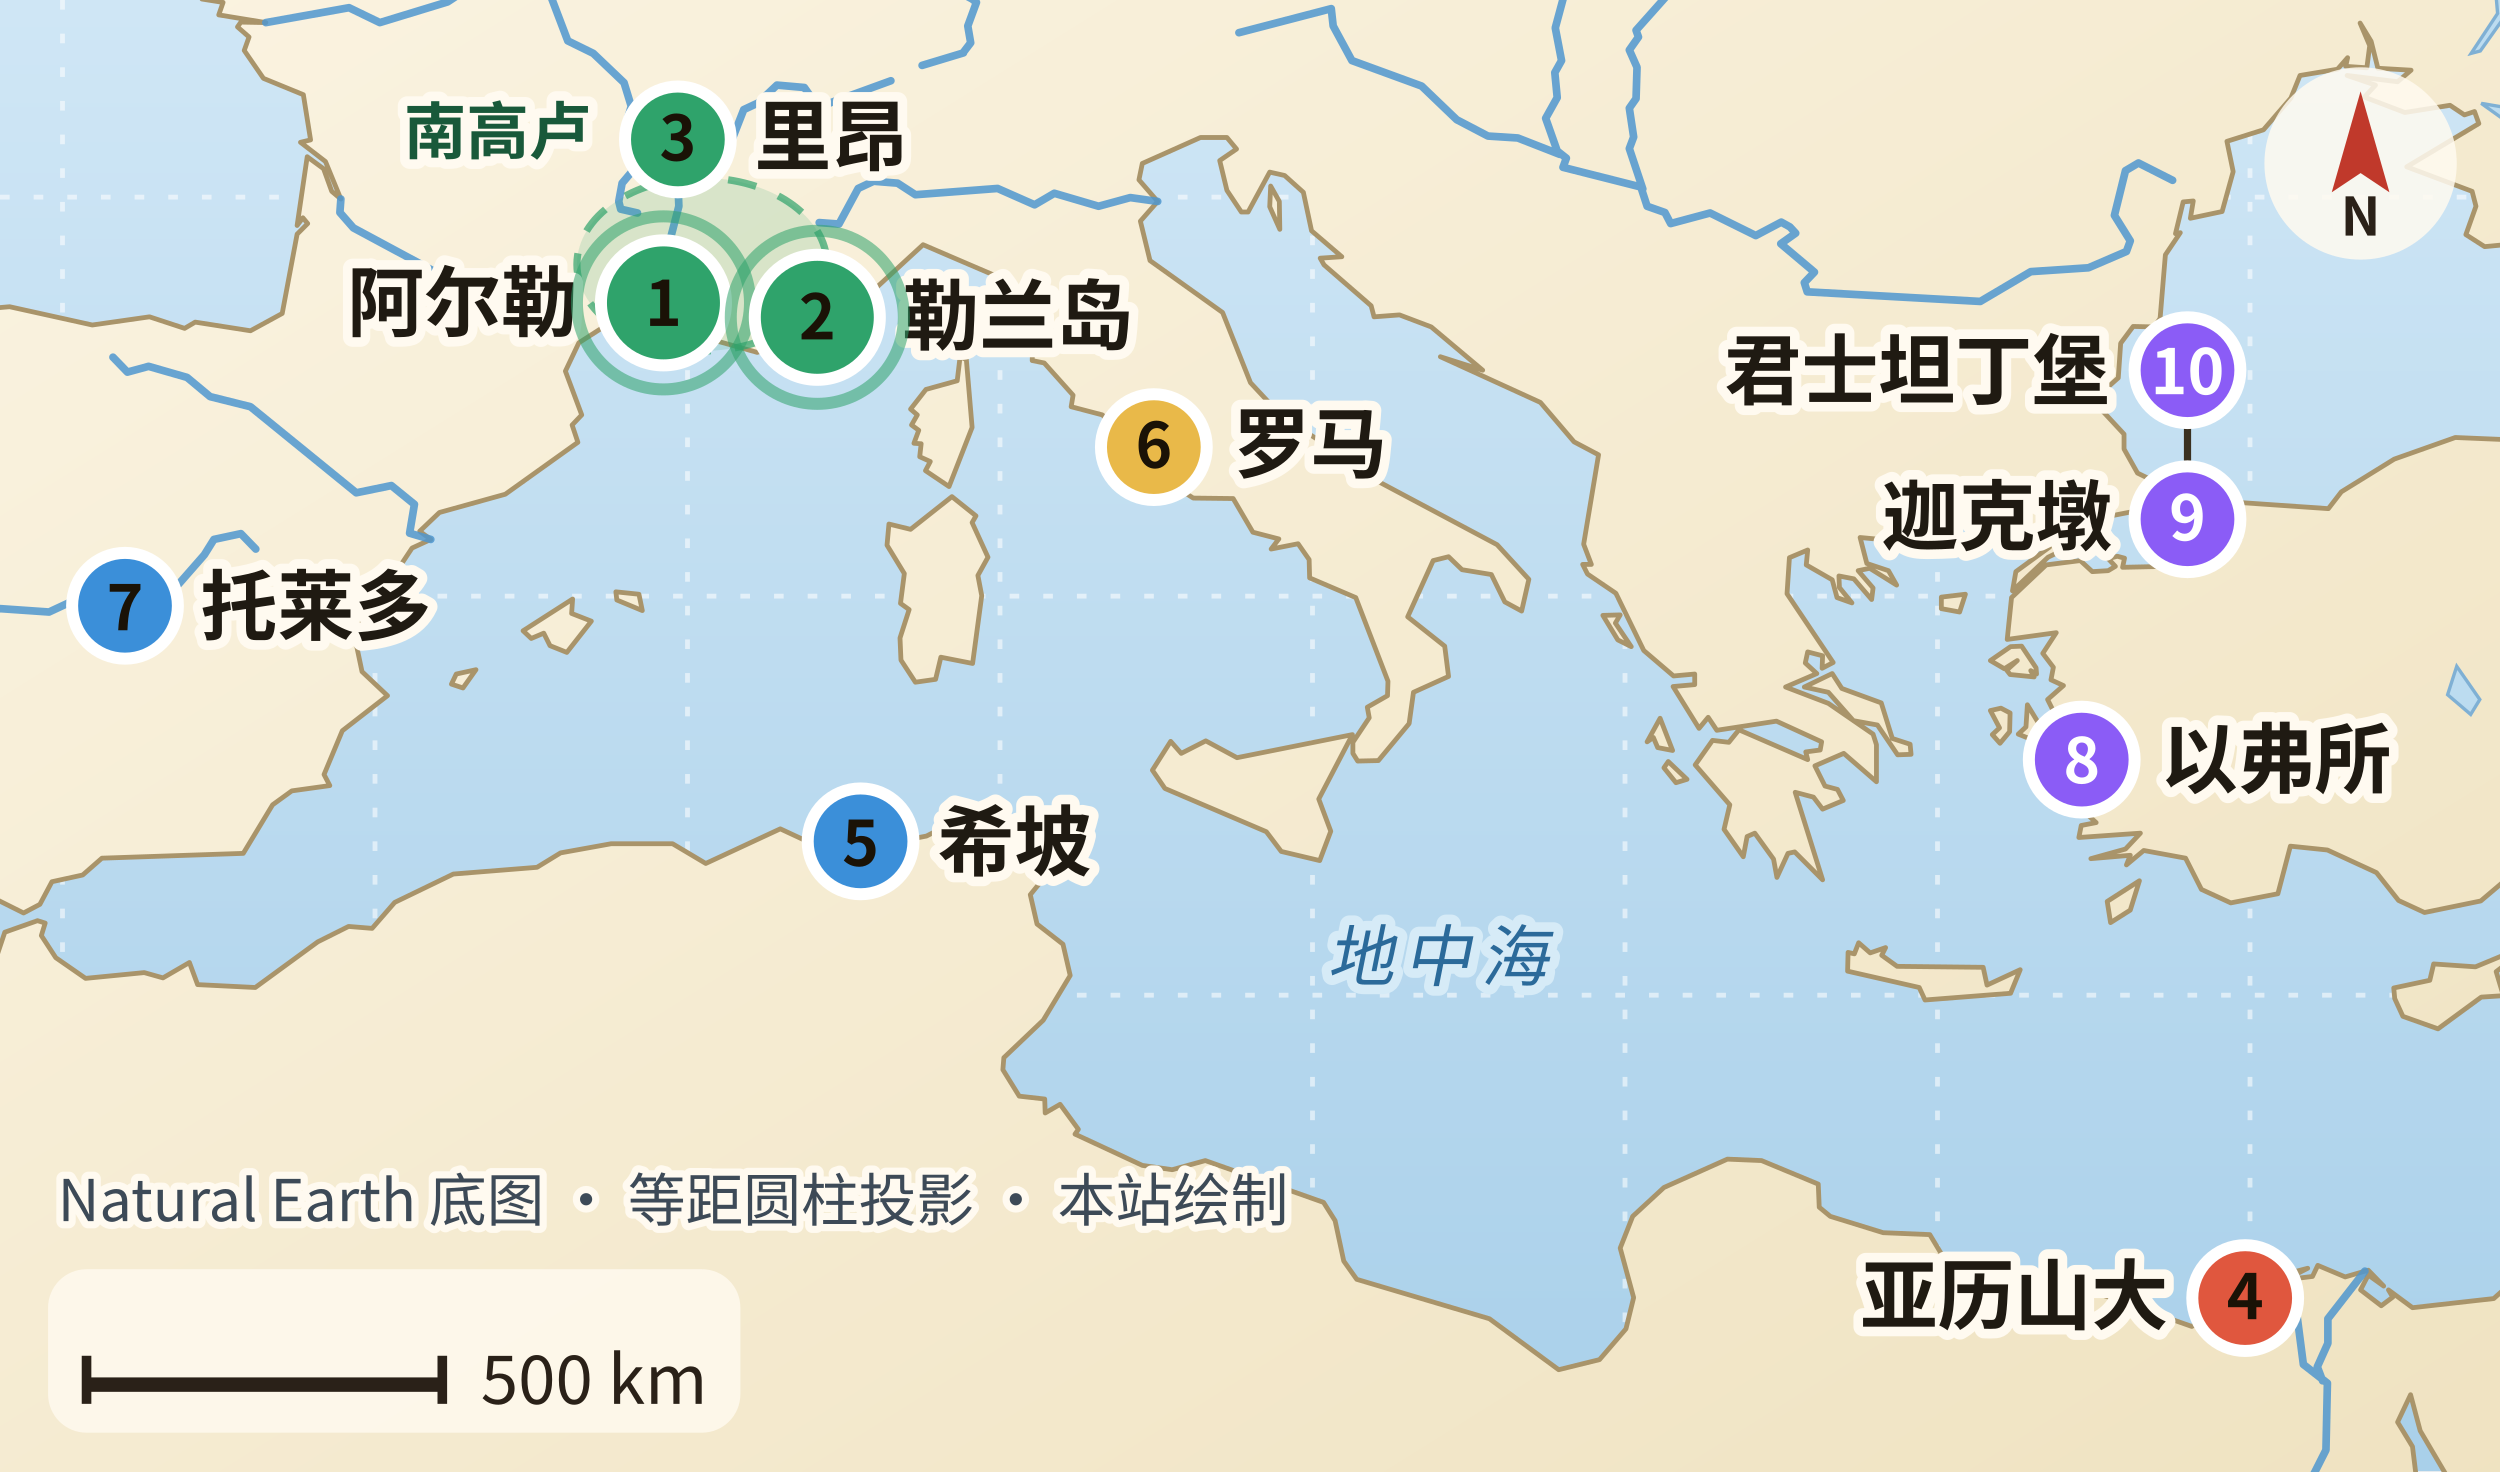
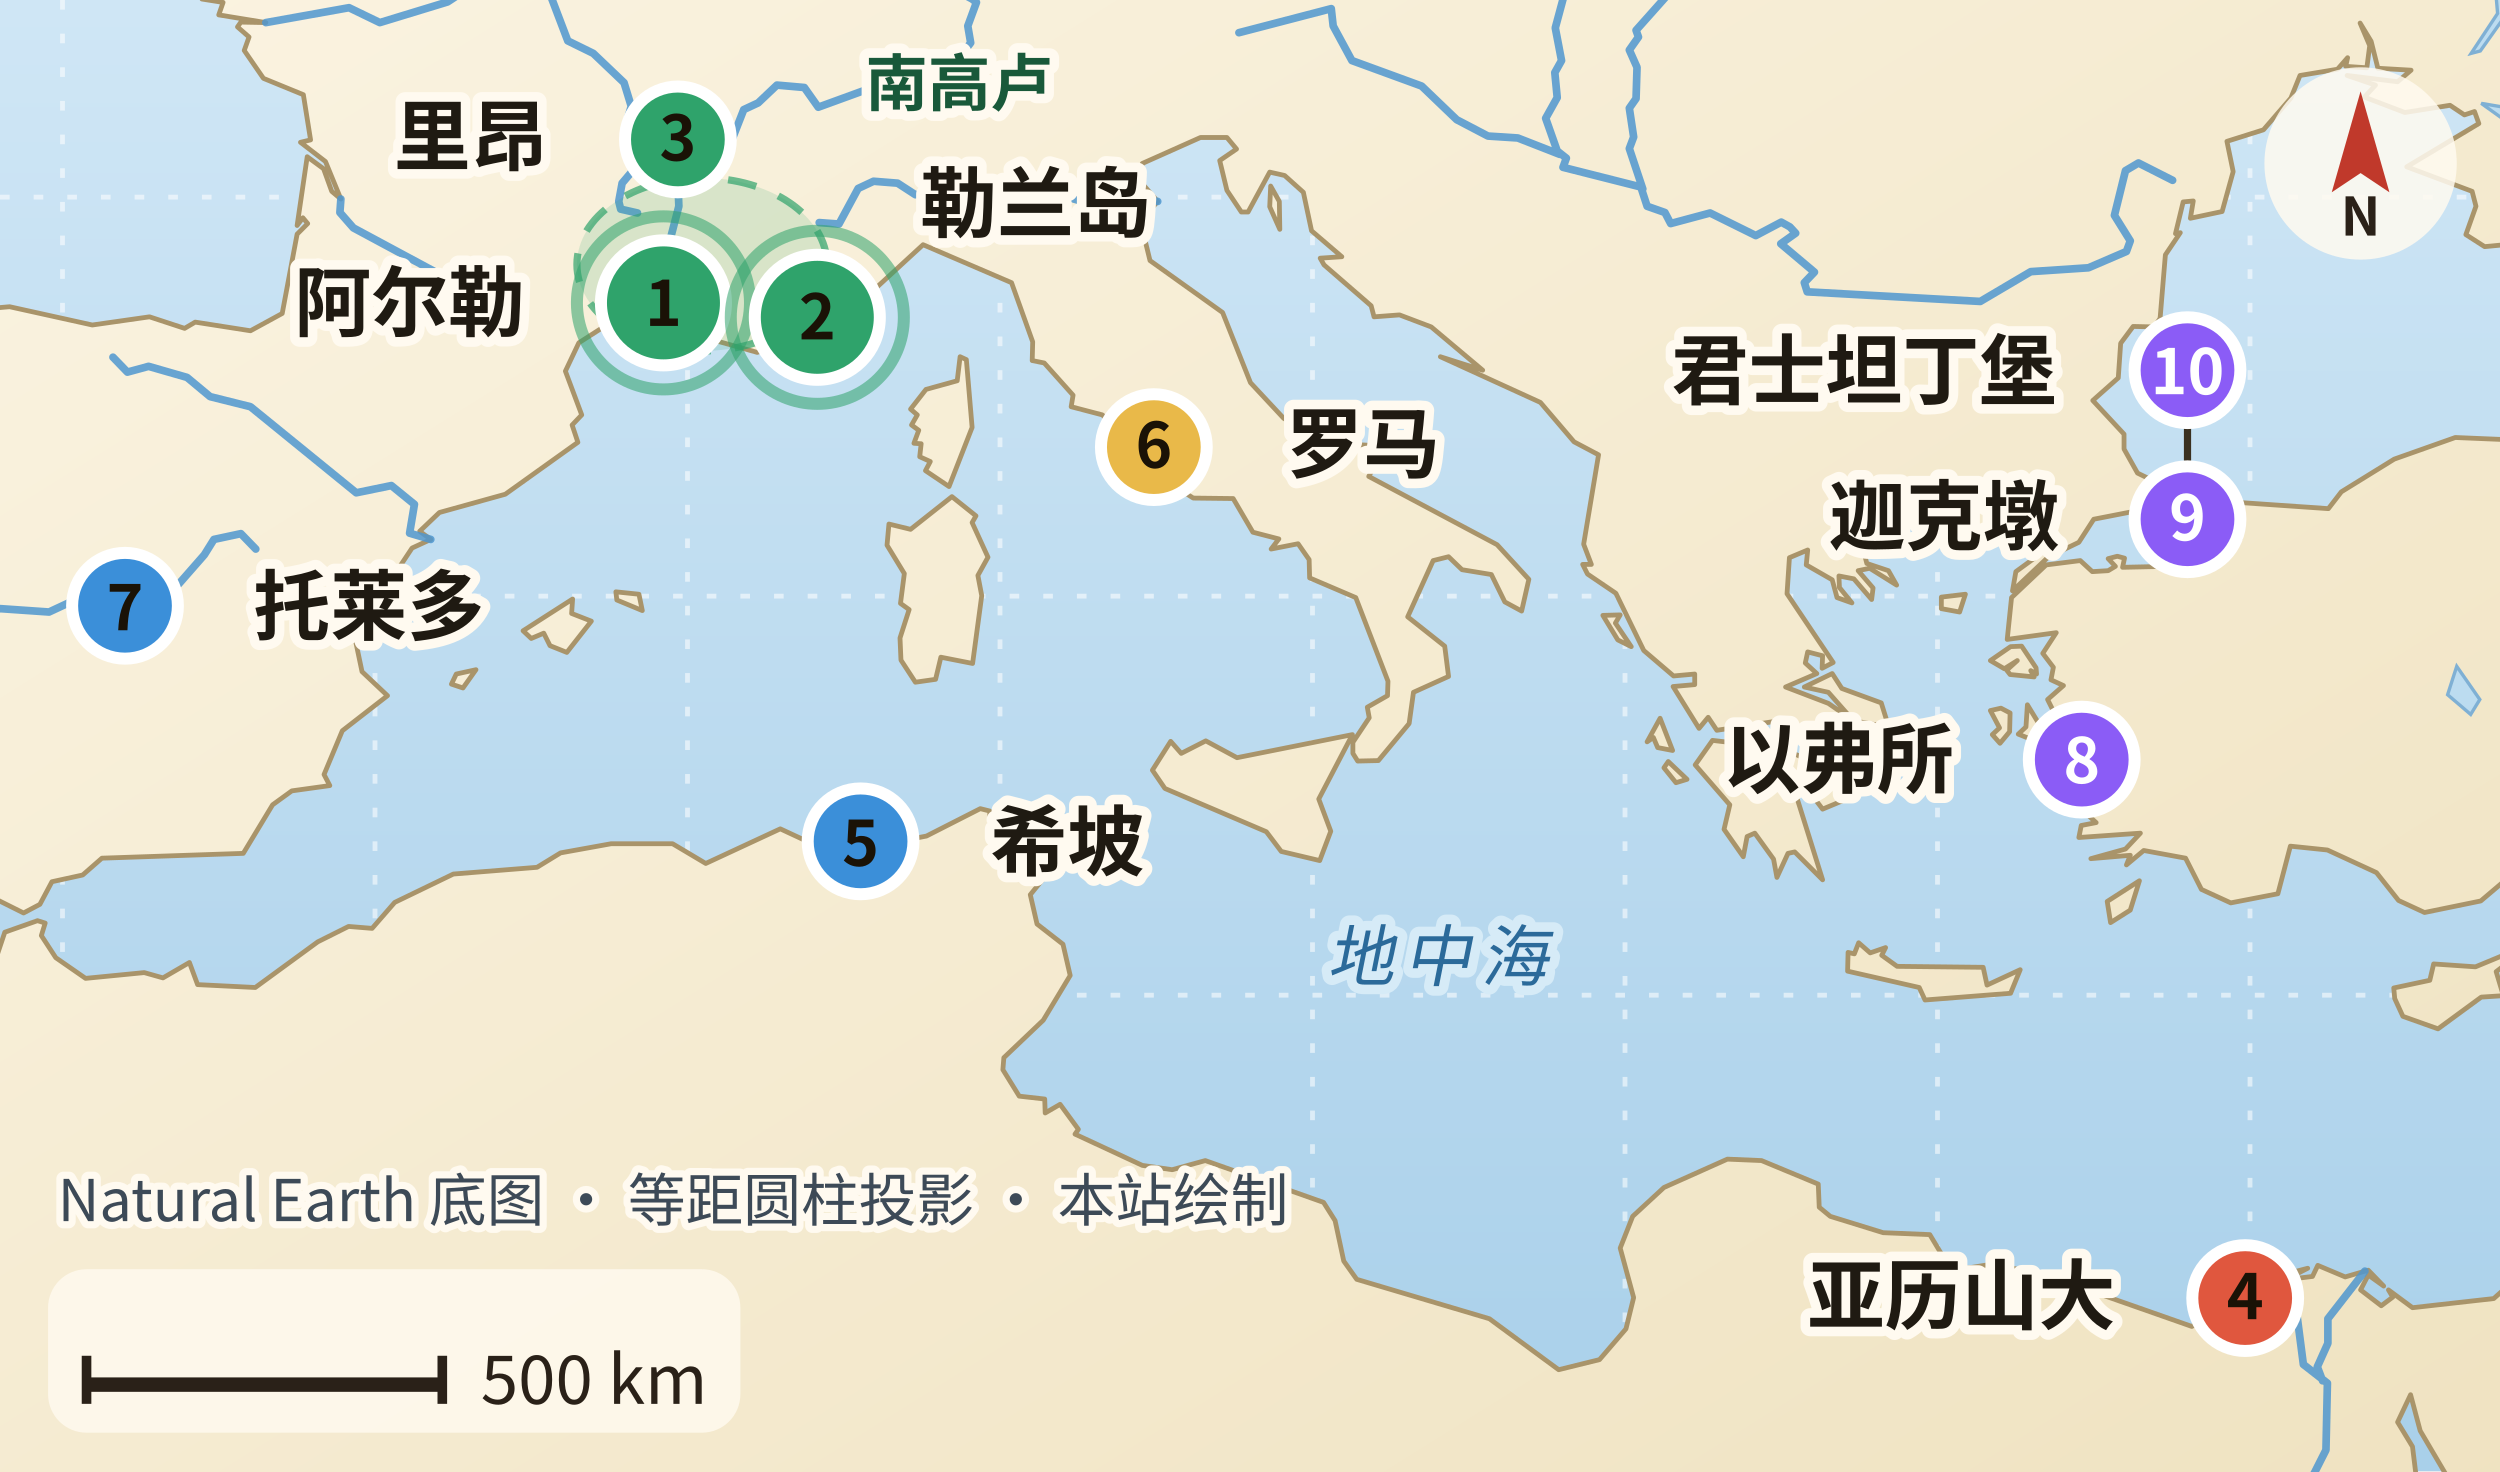
<svg xmlns="http://www.w3.org/2000/svg" viewBox="0 0 520 306" width="520" height="306" font-family="'Noto Sans CJK SC','PingFang SC','Microsoft YaHei','Source Han Sans SC',sans-serif">
  <defs>
    <linearGradient id="sea" x1="0" y1="0" x2="0" y2="1">
      <stop offset="0" stop-color="#cfe6f5" />
      <stop offset="1" stop-color="#a9d0ea" />
    </linearGradient>
    <linearGradient id="ld" x1="0" y1="0" x2="1" y2="1">
      <stop offset="0" stop-color="#fbf4e2" />
      <stop offset="1" stop-color="#efe2c0" />
    </linearGradient>
  </defs>
  <rect width="520" height="306" fill="url(#sea)" />
  <path d="M13,0V306M78,0V306M143,0V306M208,0V306M273,0V306M338,0V306M403,0V306M468,0V306M0,290H520M0,207H520M0,124H520M0,41H520" stroke="#ffffff" stroke-opacity=".55" stroke-width="1" stroke-dasharray="2 5" fill="none" />
  <path d="M389.0,198.2 392.2,197.1 391.4,198.7 394.6,201.0 412.5,201.2 413.3,204.9 420.2,201.7 418.2,206.6 400.4,208.0 399.2,205.4 384.3,202.0 384.4,198.1 385.7,198.4 386.6,196.1 389.0,198.2ZM383.1,143.2 391.3,146.2 393.6,153.6 397.3,154.8 397.5,156.9 394.7,157.0 390.5,150.8 385.5,149.9 380.3,144.0 375.3,142.9 381.1,140.1 383.1,143.2ZM519.2,202.1 520.7,207.1 516.1,207.4 507.1,214.0 499.8,211.4 498.1,207.7 497.9,205.5 505.4,203.9 506.2,200.5 514.9,201.1 527.2,196.0 519.2,202.1ZM118.9,127.6 123.0,129.2 117.9,135.7 114.4,134.3 113.1,131.7 110.5,132.8 108.8,131.2 119.1,124.6 118.9,127.6ZM202.2,108.7 205.5,115.9 203.4,119.7 204.2,123.9 202.3,138.0 195.7,136.7 194.6,141.3 190.4,141.9 187.4,137.3 187.2,132.7 189.1,126.8 187.3,125.5 188.1,119.3 184.5,113.4 184.9,109.0 189.4,110.1 198.0,103.3 203.0,107.3 202.2,108.7ZM201.0,74.8 202.2,88.9 197.4,101.2 192.5,97.9 193.5,96.0 191.3,95.0 191.6,92.3 190.1,92.2 191.1,89.5 189.6,88.4 190.8,86.3 189.4,85.1 192.6,81.0 199.1,79.2 199.7,74.2 201.0,74.8ZM281.3,152.8 274.3,166.2 276.8,172.9 274.5,179.0 266.5,177.1 263.4,173.0 242.3,164.0 239.7,160.2 243.5,154.2 245.7,156.7 250.8,154.1 257.3,157.6 281.3,152.8ZM439.0,191.9 438.3,187.5 445.0,183.2 443.1,189.3 439.0,191.9ZM416.0,154.6 414.4,152.8 415.9,151.4 414.0,147.8 416.2,147.3 418.1,148.3 418.0,152.2 416.0,154.6ZM420.5,134.4 423.5,138.9 423.6,140.2 422.4,139.5 423.1,140.8 418.1,140.3 417.4,139.4 419.6,137.4 416.9,139.1 414.0,137.4 418.2,134.5 420.5,134.4ZM408.8,123.6 407.6,127.3 403.8,126.6 403.8,124.2 408.8,123.6ZM133.6,127.0 128.3,124.8 128.1,123.1 132.9,123.6 133.6,127.0ZM96.3,143.1 93.9,142.3 94.9,140.2 99.0,139.3 96.3,143.1ZM266.2,47.7 264.1,43.0 264.3,38.7 266.1,41.9 266.2,47.7ZM345.3,149.4 347.9,156.1 344.8,155.5 343.9,153.4 342.6,154.3 345.3,149.4ZM350.9,162.1 348.6,162.8 346.1,159.7 347.0,158.4 350.9,162.1ZM339.3,134.5 336.5,133.1 333.4,128.0 337.0,127.9 336.0,129.6 339.3,134.5ZM533.0,321.2 528.1,321.7 528.0,320.3 530.1,314.4 532.7,297.1 529.6,301.8 525.1,322.8 517.7,322.8 510.2,313.4 508.7,306.6 503.4,297.6 501.4,290.1 498.7,295.8 501.8,300.9 502.6,307.4 512.9,322.8 -13.0,322.8 -13.0,224.9 -4.6,210.6 1.0,193.9 7.8,191.5 9.4,192.0 8.6,194.6 11.6,199.2 17.8,203.5 30.0,202.3 33.9,203.4 39.4,200.2 41.1,204.8 53.1,205.4 66.1,195.9 72.5,192.7 77.4,193.1 82.1,187.7 94.3,181.8 111.7,180.4 116.6,177.4 127.1,175.5 139.9,175.5 146.8,179.6 162.3,172.4 168.1,175.1 172.1,174.3 171.7,172.3 174.6,172.8 180.8,176.2 192.7,173.9 203.9,168.2 205.9,168.7 205.8,171.6 206.4,169.6 210.6,170.4 211.8,177.4 213.4,178.3 220.4,172.8 221.7,172.6 222.6,175.9 214.3,186.1 215.7,192.2 221.1,196.4 222.6,202.9 217.0,212.2 208.8,220.0 208.6,222.5 212.0,228.0 217.3,228.6 217.4,231.5 220.5,229.7 224.3,234.9 223.6,235.9 237.6,242.4 243.8,243.3 250.7,241.4 275.3,250.1 277.7,253.9 279.5,262.3 282.2,266.1 309.8,274.3 324.2,284.9 332.7,282.8 338.2,276.4 339.8,269.9 337.0,259.6 339.6,253.0 346.1,247.0 359.3,241.1 366.4,241.4 378.2,246.3 378.4,251.1 380.7,253.0 391.7,256.4 401.4,256.8 405.9,264.3 414.6,262.9 426.0,265.4 455.9,275.9 467.1,269.4 470.9,268.9 473.1,265.6 480.0,263.8 475.3,266.2 481.0,265.5 482.1,263.2 487.8,265.6 492.6,264.2 495.8,267.5 492.6,265.2 491.0,268.3 495.3,271.6 497.7,269.8 496.8,268.3 501.8,272.0 518.7,270.1 526.3,263.3 533.0,243.1 533.0,321.2ZM532.3,178.4 527.8,177.4 516.0,187.4 504.3,189.8 498.9,187.3 494.3,181.5 484.1,176.8 476.4,176.0 473.8,185.9 464.0,187.8 457.9,185.0 454.6,178.5 445.9,176.9 442.3,179.9 443.1,177.9 434.9,178.6 442.1,176.6 445.2,173.3 432.4,174.2 432.9,171.7 436.0,171.1 431.9,167.4 429.9,162.9 431.9,161.8 432.0,157.6 419.8,152.7 421.4,151.2 421.7,146.6 424.8,151.7 430.9,149.8 427.8,149.3 425.9,145.5 429.2,142.6 426.6,141.4 427.1,138.8 424.9,135.9 427.7,131.6 417.5,133.0 418.4,124.3 425.6,117.5 432.7,116.6 435.2,118.9 438.5,118.7 440.0,117.8 438.5,116.2 440.4,115.7 441.9,116.1 441.5,118.0 455.1,117.7 452.2,115.3 466.0,111.9 456.5,108.6 455.6,107.5 456.9,103.9 484.3,105.8 487.0,102.3 498.0,95.5 510.7,91.0 529.8,91.8 533.0,90.0 532.3,178.4ZM532.6,20.8 531.0,23.6 533.0,29.2 533.0,44.5 529.3,44.6 521.0,50.9 516.8,51.3 512.9,48.8 515.0,42.9 514.2,39.8 500.6,34.7 515.6,25.7 514.7,23.2 512.6,23.9 509.6,21.9 500.2,23.4 491.8,20.2 494.1,17.7 488.2,15.7 498.7,17.0 501.5,14.6 494.6,14.2 493.2,8.6 490.9,4.8 492.9,9.5 492.3,14.1 487.9,13.8 488.3,12.0 486.2,14.4 478.4,15.7 476.5,20.4 470.8,27.0 463.2,29.4 464.5,35.7 462.2,44.0 455.6,45.4 456.2,41.8 454.1,42.0 452.5,48.6 453.5,48.4 450.4,53.0 449.3,66.2 448.1,68.0 443.7,67.9 441.1,71.4 440.6,78.6 435.3,83.3 441.8,90.3 441.8,93.4 444.6,98.4 455.7,103.8 454.4,107.5 444.2,106.3 435.5,108.0 432.4,112.8 426.0,115.9 418.6,122.9 419.3,118.9 426.3,113.8 417.4,114.0 414.1,110.2 404.4,107.7 400.3,110.0 396.2,108.5 391.1,112.2 386.9,111.8 388.3,117.2 392.8,118.7 394.5,121.7 388.9,118.2 386.5,118.7 389.6,122.3 389.3,124.7 385.6,120.4 382.5,119.8 382.6,122.2 385.2,125.4 382.1,124.3 381.1,120.6 375.7,117.5 376.0,114.4 372.2,116.0 371.7,123.5 381.3,137.8 379.0,139.0 379.1,136.4 376.0,135.6 375.5,137.9 377.9,140.1 371.4,142.9 380.3,146.3 389.6,152.7 390.3,154.9 390.3,162.6 383.5,156.7 377.5,159.3 379.6,163.5 382.2,164.2 383.4,166.5 379.1,168.3 377.2,165.8 373.4,164.8 379.1,183.0 373.3,177.2 371.9,177.5 369.6,182.5 368.9,178.7 365.0,173.3 363.4,174.0 362.6,178.2 358.6,172.5 359.8,167.4 352.6,159.1 356.2,154.0 359.6,154.4 361.7,151.8 376.0,158.0 375.6,156.4 378.6,156.0 378.9,154.3 369.5,150.0 357.1,151.9 355.3,149.2 353.4,151.5 348.0,142.8 352.5,142.4 352.5,140.2 348.1,140.6 341.9,135.3 336.1,123.4 330.2,119.4 329.2,117.4 331.0,117.4 329.4,113.2 332.5,94.6 327.4,91.9 320.4,83.7 299.6,74.2 308.4,77.0 297.7,68.0 291.1,65.5 285.8,65.9 285.2,63.6 275.4,55.1 274.6,53.7 279.1,53.4 272.8,48.0 271.1,40.0 267.2,36.5 264.1,35.8 259.6,44.1 258.2,44.1 255.2,39.6 253.7,33.4 257.2,31.0 255.2,28.6 249.7,28.6 237.6,34.0 236.9,37.4 240.8,41.9 237.2,46.0 239.2,54.2 254.3,65.0 260.1,79.6 267.0,87.0 275.2,92.1 288.1,92.8 284.7,99.1 311.4,113.3 318.0,120.5 316.5,127.1 313.0,125.2 310.2,119.5 304.1,118.5 301.3,115.8 298.1,116.6 292.8,128.3 300.5,134.4 301.3,140.7 294.0,144.0 293.1,150.5 286.7,158.2 282.4,158.3 281.4,156.7 281.4,154.4 284.8,149.3 284.4,147.1 288.6,144.7 288.7,141.7 282.0,124.3 272.4,120.2 272.3,116.4 270.0,113.1 264.4,114.2 266.0,112.1 260.6,110.7 256.5,103.7 248.2,103.6 242.2,99.8 229.3,86.3 222.8,84.6 223.2,82.2 217.2,75.5 214.7,75.0 214.8,71.1 210.4,58.8 192.0,50.9 182.1,60.0 172.4,63.0 163.4,71.2 157.5,73.3 148.3,70.7 143.8,67.1 139.3,68.3 130.7,64.7 120.4,71.3 117.6,77.2 121.0,86.3 119.0,88.4 120.2,92.0 105.1,102.8 91.4,106.6 87.3,110.5 89.6,112.2 85.7,114.0 73.7,132.1 75.3,139.7 80.6,144.7 71.2,152.0 67.4,161.1 68.6,163.4 60.7,164.5 56.7,167.4 50.6,177.5 21.2,178.5 17.2,182.0 10.8,183.4 8.3,188.1 4.9,189.9 -0.5,187.2 -5.0,179.8 -5.4,178.3 -2.8,175.2 -5.2,176.6 -11.5,170.6 -11.2,169.2 -13.0,170.5 -13.0,65.1 2.0,63.8 19.2,67.6 31.1,65.9 38.4,68.3 40.6,67.0 52.1,68.8 58.7,65.2 61.8,48.7 64.0,46.5 63.0,45.3 61.8,46.9 63.9,32.6 67.3,35.1 69.0,39.8 70.9,41.4 67.7,33.6 62.5,29.6 64.6,29.1 63.1,19.7 54.8,16.3 50.8,10.5 51.8,7.7 49.4,5.6 50.1,4.6 55.3,4.7 45.5,3.1 46.4,0.5 42.0,-0.2 41.8,-2.1 21.9,-5.3 17.2,-8.9 21.7,-11.1 18.5,-13.1 22.9,-13.3 16.6,-14.3 16.4,-16.6 533.0,-16.6 532.6,20.8Z" fill="url(#ld)" stroke="#a9946a" stroke-width="1" stroke-linejoin="round" fill-rule="evenodd" />
  <path d="M511.0,138.6 515.8,145.5 513.9,148.6 509.1,144.5 511.0,138.6ZM533.0,30.9 528.4,27.5 526.4,28.4 527.9,25.8 525.1,26.7 524.7,24.8 522.5,24.3 522.1,25.8 516.1,21.5 521.4,22.4 522.3,20.4 527.1,22.2 526.2,25.1 529.3,22.1 533.0,30.9ZM532.5,1.5 527.7,-0.3 522.5,1.3 515.9,10.6 514.0,11.1 519.5,2.8 519.2,-0.7 533.0,-1.5 532.5,1.5Z" fill="#bcdcf0" stroke="#7fb0d4" stroke-width=".7" />
  <path d="M196.7,-2.8 193.5,-2.6M197.4,-2.8 202.2,-0.2M157.7,21.4 161.6,17.7 167.3,18.2M0.1,126.6 10.2,127.3M42.5,115.4 44.5,112.2M483.1,287.2 482.0,284.3 484.2,279.4 484.2,274.3 491.9,264.4M301.7,-9.3 308.9,-4.5 326.3,-4.6 323.5,5.8 324.8,12.6 323.4,15.1 323.9,20.3 321.5,24.6 323.9,31.4 325.8,32.9 325.1,34.8 341.3,38.9 342.6,42.9 346.3,44.2 347.5,46.5 355.7,44.3 365.2,49.0 370.5,46.2 372.3,47.2 373.5,48.5 370.4,50.7 377.4,56.6 375.3,58.8 375.9,60.7 411.9,62.7 422.4,56.5 434.4,55.7 442.3,52.3 443.1,50.1 439.8,44.8 442.1,35.5 444.8,33.9 451.9,37.5M184.9,-9.1 191.0,-7.2 212.4,-16.6M301.7,-9.3 292.3,-11.8 288.7,-14.6 279.5,-15.2 276.4,-12.1 269.4,-11.5 256.7,-16.6M257.7,6.8 276.9,1.8 277.3,5.4 281.2,12.6 295.7,17.9 303.0,24.9 309.5,28.3 315.7,28.7 324.4,32.1M23.5,74.3 26.5,77.4 30.9,76.2 38.9,78.5 43.7,82.5 52.1,84.6 74.1,102.5 81.4,101.0 86.2,104.9 85.2,110.9 89.6,112.2M479.1,322.8 477.6,319.0 479.7,309.7 483.8,301.6 484.1,287.7M170.4,46.3 174.5,46.6 178.5,39.2 181.7,37.7 186.7,38.1 190.4,40.5 207.5,39.2 215.2,42.6 219.3,40.2 228.5,42.9 235.1,41.1 240.8,41.9M191.8,13.6 200.4,11.0M200.3,11.0 201.9,8.9 201.3,5.4 203.1,0.5 202.2,-0.2M193.5,-2.6 176.4,-1.8 176.6,-9.3 179.2,-16.6M138.0,62.7 135.7,63.7 135.3,67.1M157.7,21.4 154.7,22.8 151.8,30.2 147.5,27.4 140.7,29.6 141.2,42.9 138.8,52.1 141.0,57.7 138.1,62.7 140.2,67.8M185.3,16.8 170.2,22.3 167.3,18.2M484.1,287.7 479.1,283.8 477.7,273.0 473.1,265.6M139.2,-1.3 135.3,-9.6 128.4,-16.6M123.1,-16.6 116.0,-14.7 112.7,-16.6M0.1,126.6 -13.0,128.8M42.5,115.4 36.1,122.7 21.9,126.8 16.2,124.5 10.2,127.3M53.2,114.2 50.1,111.0 44.5,112.2M340.3,20.5 338.9,22.5 339.8,28.5 338.9,30.9 341.7,39.3M355.5,-8.7 353.4,-8.4 340.3,6.3 340.8,7.7 338.9,10.4 340.5,14.0 340.3,20.5M393.3,-13.6 394.3,-12.2 392.2,-7.5 390.0,-7.2 378.9,-10.8 369.5,-9.9 366.8,-15.1 355.4,-8.7M96.9,67.6 92.1,57.4 73.5,47.4 70.7,44.2 70.9,41.4M118.1,8.5 114.3,-1.5 103.6,-6.5 93.1,0.4 79.0,4.7 72.6,1.6 55.3,4.7M118.1,8.5 123.4,11.1 129.8,17.2 131.3,22.1 130.4,25.2 132.8,29.1 133.3,33.5 129.4,38.1 128.7,41.9 129.1,43.5 132.6,44.3" fill="none" stroke="#4f97cf" stroke-width="1.6" stroke-linejoin="round" stroke-linecap="round" opacity=".85" />
  <ellipse cx="146" cy="55" rx="26" ry="18" fill="#2fa36b" fill-opacity=".16" stroke="#2fa36b" stroke-opacity=".7" stroke-width="1.5" stroke-dasharray="6 5" />
  <path d="M455,107L455,77" stroke="#3a3020" stroke-width="1.5" />
  <circle cx="455" cy="107" r="3" fill="#3a3020" />
-   <text x="120.2" y="68.7" text-anchor="end" font-size="16" font-weight="800" fill="#1f1a12" paint-order="stroke" stroke="#fffaf0" stroke-width="4" stroke-linejoin="round">阿尔勒</text>
-   <text x="187.7" y="71.5" text-anchor="start" font-size="16" font-weight="800" fill="#1f1a12" paint-order="stroke" stroke="#fffaf0" stroke-width="4" stroke-linejoin="round">勒兰岛</text>
-   <text x="156.9" y="34.2" text-anchor="start" font-size="16" font-weight="600" fill="#1f1a12" paint-order="stroke" stroke="#fffaf0" stroke-width="4" stroke-linejoin="round">里昂</text>
-   <text x="451.0" y="275.3" text-anchor="end" font-size="16" font-weight="600" fill="#1f1a12" paint-order="stroke" stroke="#fffaf0" stroke-width="4" stroke-linejoin="round">亚历山大</text>
-   <text x="195.0" y="180.9" text-anchor="start" font-size="16" font-weight="600" fill="#1f1a12" paint-order="stroke" stroke="#fffaf0" stroke-width="4" stroke-linejoin="round">希坡</text>
-   <text x="256.5" y="98.1" text-anchor="start" font-size="16" font-weight="600" fill="#1f1a12" paint-order="stroke" stroke="#fffaf0" stroke-width="4" stroke-linejoin="round">罗马</text>
-   <text x="41.7" y="131.9" text-anchor="start" font-size="16" font-weight="600" fill="#1f1a12" paint-order="stroke" stroke="#fffaf0" stroke-width="4" stroke-linejoin="round">托莱多</text>
-   <text x="449.4" y="163.7" text-anchor="start" font-size="16" font-weight="600" fill="#1f1a12" paint-order="stroke" stroke="#fffaf0" stroke-width="4" stroke-linejoin="round">以弗所</text>
-   <text x="439.4" y="113.2" text-anchor="end" font-size="16" font-weight="600" fill="#1f1a12" paint-order="stroke" stroke="#fffaf0" stroke-width="4" stroke-linejoin="round">迦克墩</text>
-   <text x="438.7" y="82.9" text-anchor="end" font-size="16" font-weight="600" fill="#1f1a12" paint-order="stroke" stroke="#fffaf0" stroke-width="4" stroke-linejoin="round">君士坦丁堡</text>
-   <text x="123" y="32" text-anchor="end" font-size="13" font-weight="700" fill="#19593a" paint-order="stroke" stroke="#fffaf0" stroke-width="4" stroke-linejoin="round">南高卢</text>
+   <text x="109.2" y="68.7" text-anchor="end" font-size="16" font-weight="800" fill="#1f1a12" paint-order="stroke" stroke="#fffaf0" stroke-width="4" stroke-linejoin="round">阿尔勒</text>
+   <text x="191.4" y="48.1" text-anchor="start" font-size="16" font-weight="800" fill="#1f1a12" paint-order="stroke" stroke="#fffaf0" stroke-width="4" stroke-linejoin="round">勒兰岛</text>
+   <text x="113.9" y="34.2" text-anchor="end" font-size="16" font-weight="600" fill="#1f1a12" paint-order="stroke" stroke="#fffaf0" stroke-width="4" stroke-linejoin="round">里昂</text>
+   <text x="440.0" y="275.3" text-anchor="end" font-size="16" font-weight="600" fill="#1f1a12" paint-order="stroke" stroke="#fffaf0" stroke-width="4" stroke-linejoin="round">亚历山大</text>
+   <text x="206.0" y="180.9" text-anchor="start" font-size="16" font-weight="600" fill="#1f1a12" paint-order="stroke" stroke="#fffaf0" stroke-width="4" stroke-linejoin="round">希坡</text>
+   <text x="267.5" y="98.1" text-anchor="start" font-size="16" font-weight="600" fill="#1f1a12" paint-order="stroke" stroke="#fffaf0" stroke-width="4" stroke-linejoin="round">罗马</text>
+   <text x="52.7" y="131.9" text-anchor="start" font-size="16" font-weight="600" fill="#1f1a12" paint-order="stroke" stroke="#fffaf0" stroke-width="4" stroke-linejoin="round">托莱多</text>
+   <text x="406.4" y="163.7" text-anchor="end" font-size="16" font-weight="600" fill="#1f1a12" paint-order="stroke" stroke="#fffaf0" stroke-width="4" stroke-linejoin="round">以弗所</text>
+   <text x="428.4" y="113.2" text-anchor="end" font-size="16" font-weight="600" fill="#1f1a12" paint-order="stroke" stroke="#fffaf0" stroke-width="4" stroke-linejoin="round">迦克墩</text>
+   <text x="427.7" y="82.9" text-anchor="end" font-size="16" font-weight="600" fill="#1f1a12" paint-order="stroke" stroke="#fffaf0" stroke-width="4" stroke-linejoin="round">君士坦丁堡</text>
+   <text x="180" y="22" text-anchor="start" font-size="13" font-weight="700" fill="#19593a" paint-order="stroke" stroke="#fffaf0" stroke-width="4" stroke-linejoin="round">南高卢</text>
  <text x="299" y="204" text-anchor="middle" font-size="14" font-style="italic" fill="#2b6a9a" letter-spacing="2" paint-order="stroke" stroke="#d6ebf7" stroke-width="4" stroke-linejoin="round">地中海</text>
  <circle cx="138" cy="63" r="18" fill="none" stroke="#2fa36b" stroke-width="2.5" opacity=".55" />
  <circle cx="138" cy="63" r="13" fill="#2fa36b" stroke="#ffffff" stroke-width="2.5" />
  <text x="138" y="67.8" text-anchor="middle" font-size="13" font-weight="800" fill="#1a1206">1</text>
  <circle cx="170" cy="66" r="18" fill="none" stroke="#2fa36b" stroke-width="2.5" opacity=".55" />
  <circle cx="170" cy="66" r="13" fill="#2fa36b" stroke="#ffffff" stroke-width="2.5" />
  <text x="170" y="70.6" text-anchor="middle" font-size="13" font-weight="800" fill="#1a1206">2</text>
  <circle cx="141" cy="29" r="11" fill="#2fa36b" stroke="#ffffff" stroke-width="2.5" />
  <text x="141" y="33.4" text-anchor="middle" font-size="13" font-weight="800" fill="#1a1206">3</text>
  <circle cx="467" cy="270" r="11" fill="#e0573e" stroke="#ffffff" stroke-width="2.5" />
  <text x="467" y="274.4" text-anchor="middle" font-size="13" font-weight="800" fill="#1a1206">4</text>
  <circle cx="179" cy="175" r="11" fill="#3b8fd9" stroke="#ffffff" stroke-width="2.5" />
  <text x="179" y="180.1" text-anchor="middle" font-size="13" font-weight="800" fill="#1a1206">5</text>
  <circle cx="240" cy="93" r="11" fill="#e9b949" stroke="#ffffff" stroke-width="2.5" />
  <text x="240" y="97.3" text-anchor="middle" font-size="13" font-weight="800" fill="#1a1206">6</text>
  <circle cx="26" cy="126" r="11" fill="#3b8fd9" stroke="#ffffff" stroke-width="2.5" />
  <text x="26" y="131.1" text-anchor="middle" font-size="13" font-weight="800" fill="#1a1206">7</text>
  <circle cx="433" cy="158" r="11" fill="#8b5cf6" stroke="#ffffff" stroke-width="2.5" />
  <text x="433" y="162.9" text-anchor="middle" font-size="13" font-weight="800" fill="#ffffff">8</text>
  <circle cx="455" cy="108" r="11" fill="#8b5cf6" stroke="#ffffff" stroke-width="2.5" />
  <text x="455" y="112.4" text-anchor="middle" font-size="13" font-weight="800" fill="#ffffff">9</text>
  <circle cx="455" cy="77" r="11" fill="#8b5cf6" stroke="#ffffff" stroke-width="2.5" />
  <text x="455" y="82.0" text-anchor="middle" font-size="13" font-weight="800" fill="#ffffff">10</text>
  <g transform="translate(18,288)">
    <rect x="-8" y="-24" width="144" height="34" rx="8" fill="#fffaf0" opacity=".8" />
    <path d="M0,0H74" stroke="#2a2118" stroke-width="3" />
    <path d="M0,-6V4M74,-6V4" stroke="#2a2118" stroke-width="2" />
    <text x="82" y="4" font-size="14" fill="#2a2118">500 km</text>
  </g>
  <g transform="translate(491,34)">
    <circle r="20" fill="#fffaf0" opacity=".85" />
    <path d="M0,-15L6,6L0,2L-6,6z" fill="#c0392b" />
    <text y="15" text-anchor="middle" font-size="11" font-weight="800" fill="#2a2118">N</text>
  </g>
  <text x="12" y="254" text-anchor="start" font-size="12" fill="#3d4a57" paint-order="stroke" stroke="#fffaf0" stroke-width="3" stroke-linejoin="round">Natural Earth 底图 · 等距圆柱投影 · 本站绘制</text>
</svg>
